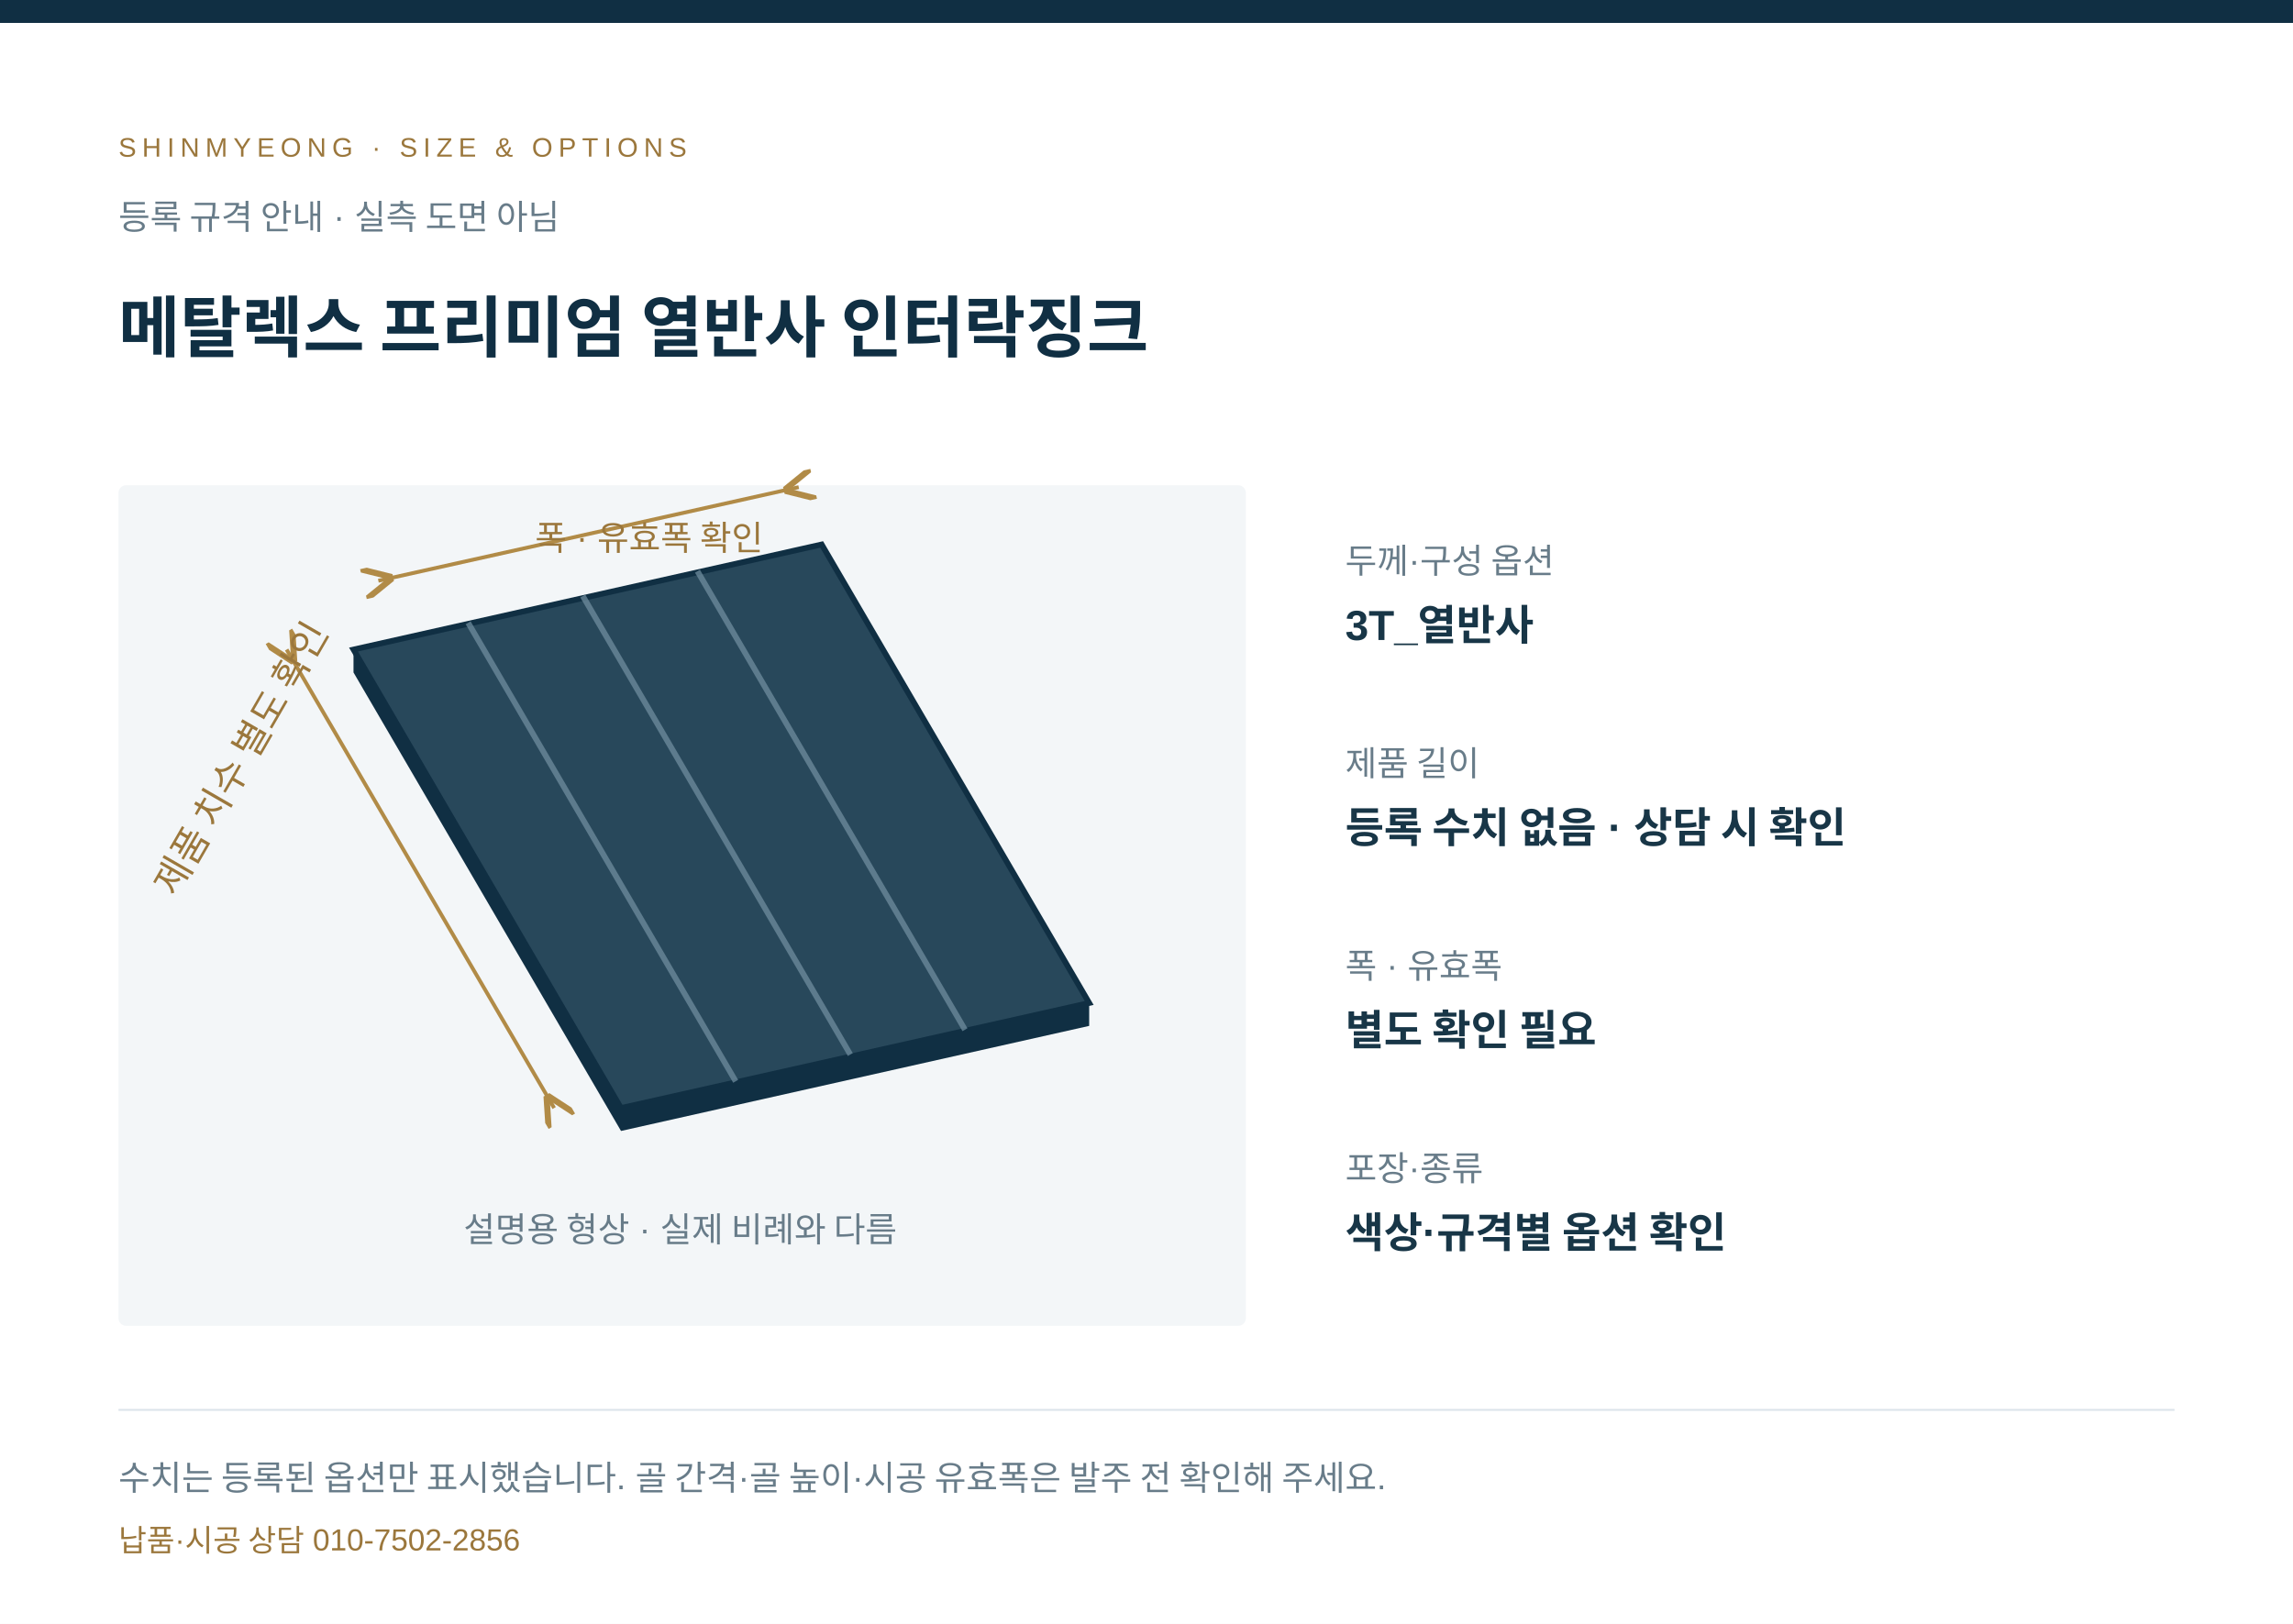
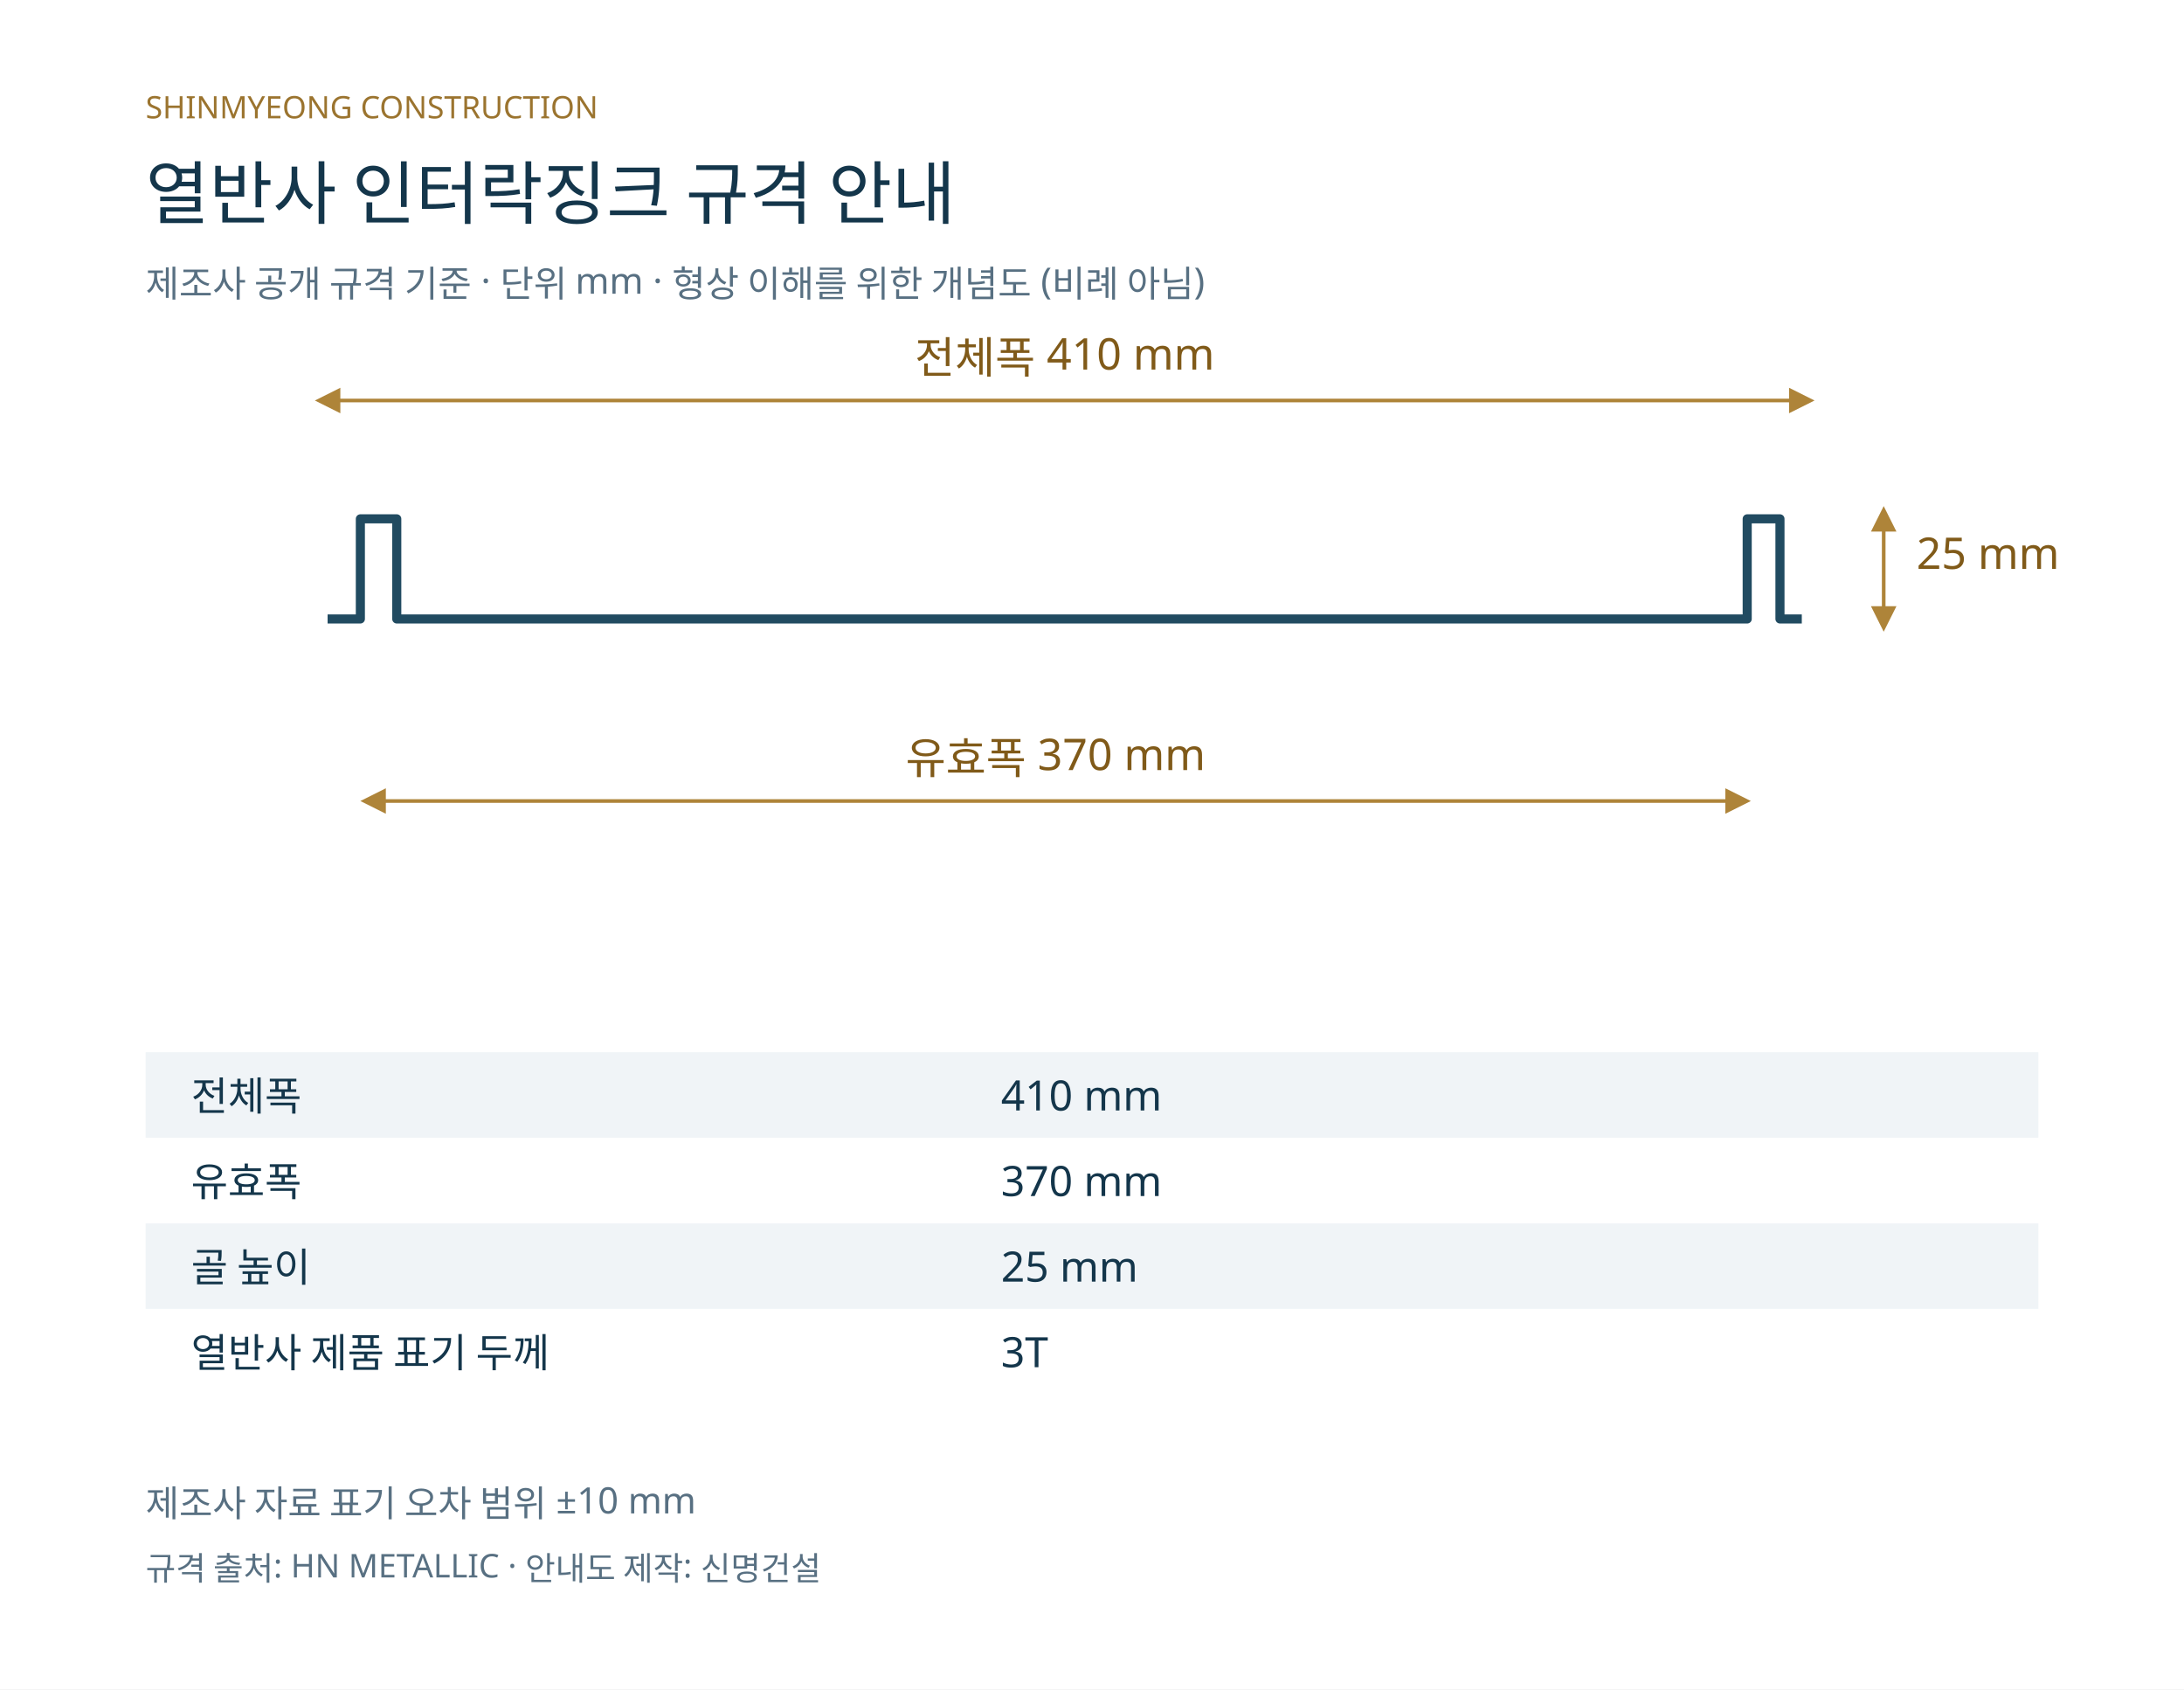
- <svg xmlns="http://www.w3.org/2000/svg" width="1200" height="850" viewBox="0 0 1200 850" role="img" aria-labelledby="title desc">
+ <svg xmlns="http://www.w3.org/2000/svg" width="1200" height="928" viewBox="0 0 1200 928" role="img" aria-labelledby="title desc">
  <defs>
-     <marker id="arrow" markerWidth="8" markerHeight="8" refX="4" refY="4" orient="auto-start-reverse">
-       <path d="M8 0 0 4 8 8" fill="none" stroke="#b18b47" stroke-width="1.6" />
+     <marker id="arrow" viewBox="0 0 10 10" refX="5" refY="5" markerWidth="7" markerHeight="7" orient="auto-start-reverse">
+       <path d="M0 0L10 5L0 10Z" fill="#ae8439" />
    </marker>
-     <style>text{font-family:'Malgun Gothic','Noto Sans KR',Arial,sans-serif}.name{font-size:35px;font-weight:700;fill:#102f43}.label{font-size:18px;fill:#687c89}.value{font-size:22px;font-weight:700;fill:#183647}.note{font-size:18px;fill:#687c89}</style>
  </defs>
-   <rect width="1200" height="850" fill="#fff" />
-   <rect x="0" y="0" width="1200" height="12" fill="#102f43" />
-   <text x="62" y="82" font-size="14" fill="#9b773c" letter-spacing="3">SHINMYEONG · SIZE &amp; OPTIONS</text>
-   <text x="62" y="184" class="name">메탈렉스 프리미엄 열반사 인터락징크</text>
-   <text x="62" y="120" font-size="18" fill="#687c89">등록 규격 안내 · 실측 도면 아님</text>
-   <rect x="62" y="254" width="590" height="440" rx="4" fill="#f3f6f8" />
-   <path d="M185 340 430 285 570 525 325 580Z" fill="#28485b" stroke="#102f43" stroke-width="3" />
-   <path d="m185 340 140 240 245-55v12l-245 55-140-240z" fill="#102f43" />
-   <g stroke="#7391a2" stroke-width="3" opacity=".7">
-     <path d="m245 326 140 240" />
-     <path d="m305 312 140 240" />
-     <path d="m365 299 140 240" />
+   <rect width="1200" height="928" fill="#fff" />
+   <g font-family="Malgun Gothic, sans-serif">
+     <text x="80" y="65" font-size="17" fill="#9b742f" text-anchor="start">SHINMYEONG CONSTRUCTION</text>
+     <text x="80" y="120" font-size="38" fill="#14364b" text-anchor="start">열반사 인터락징크 규격 안내</text>
+     <text x="80" y="163" font-size="20" fill="#587082" text-anchor="start">제조사 공개 규격 기준 · 단위 mm · 형상 이해를 위한 개념도 (비례 아님)</text>
+     <path d="M180 340 h18 v-55 h20 v55 H960 v-55 h18 v55 h12" fill="none" stroke="#214b61" stroke-width="5" stroke-linejoin="round" />
+     <path d="M180 220L990 220" stroke="#ae8439" stroke-width="2" marker-start="url(#arrow)" marker-end="url(#arrow)" />
+     <text x="585" y="205" font-size="24" fill="#805a19" text-anchor="middle">전체폭 410 mm</text>
+     <path d="M205 440L955 440" stroke="#ae8439" stroke-width="2" marker-start="url(#arrow)" marker-end="url(#arrow)" />
+     <text x="580" y="425" font-size="24" fill="#805a19" text-anchor="middle">유효폭 370 mm</text>
+     <path d="M1035 285L1035 340" stroke="#ae8439" stroke-width="2" marker-start="url(#arrow)" marker-end="url(#arrow)" />
+     <text x="1053" y="312.5" font-size="24" fill="#805a19" text-anchor="start">25 mm</text>
+     <rect x="80" y="578" width="1040" height="47" fill="#f0f4f7" />
+     <text x="105" y="610" font-size="22" fill="#14364b" text-anchor="start">전체폭</text>
+     <text x="550" y="610" font-size="23" fill="#14364b" text-anchor="start">410 mm</text>
+     <rect x="80" y="625" width="1040" height="47" fill="#fff" />
+     <text x="105" y="657" font-size="22" fill="#14364b" text-anchor="start">유효폭</text>
+     <text x="550" y="657" font-size="23" fill="#14364b" text-anchor="start">370 mm</text>
+     <rect x="80" y="672" width="1040" height="47" fill="#f0f4f7" />
+     <text x="105" y="704" font-size="22" fill="#14364b" text-anchor="start">골 높이</text>
+     <text x="550" y="704" font-size="23" fill="#14364b" text-anchor="start">25 mm</text>
+     <rect x="80" y="719" width="1040" height="47" fill="#fff" />
+     <text x="105" y="751" font-size="22" fill="#14364b" text-anchor="start">열반사 제품 표기 두께</text>
+     <text x="550" y="751" font-size="23" fill="#14364b" text-anchor="start">3T</text>
+     <text x="80" y="833" font-size="20" fill="#587082" text-anchor="start">제조사 자료 표기 오차 범위 ±10 mm</text>
+     <text x="80" y="868" font-size="18" fill="#587082" text-anchor="start">규격 출처: HN METALLIC · 안내도 제작: 신명건설</text>
  </g>
-   <line x1="150" y1="340" x2="290" y2="580" stroke="#b18b47" stroke-width="2" marker-start="url(#arrow)" marker-end="url(#arrow)" />
-   <text x="92" y="470" transform="rotate(-60 92 470)" font-size="20" fill="#9b773c">제품 치수 별도 확인</text>
-   <line x1="198" y1="304" x2="418" y2="255" stroke="#b18b47" stroke-width="2" marker-start="url(#arrow)" marker-end="url(#arrow)" />
-   <text x="280" y="288" font-size="18" fill="#9b773c">폭 · 유효폭 확인</text>
-   <text x="356" y="650" text-anchor="middle" class="note">설명용 형상 · 실제 비례와 다름</text>
-   <text x="704" y="300" class="label">두께·구성 옵션</text>
-   <text x="704" y="335" class="value">3T_열반사</text>
-   <text x="704" y="406" class="label">제품 길이</text>
-   <text x="704" y="441" class="value">등록 수치 없음 · 상담 시 확인</text>
-   <text x="704" y="512" class="label">폭 · 유효폭</text>
-   <text x="704" y="547" class="value">별도 확인 필요</text>
-   <text x="704" y="618" class="label">포장·종류</text>
-   <text x="704" y="653" class="value">색상·규격별 옵션 확인</text>
-   <line x1="62" y1="738" x2="1138" y2="738" stroke="#dce4ea" />
-   <text x="62" y="780" class="note">수치는 등록된 옵션만 표시했습니다. 골 간격·골 높이·시공 유효폭은 발주 전 확인해 주세요.</text>
-   <text x="62" y="812" font-size="16" fill="#9b773c">납품·시공 상담 010-7502-2856</text>
</svg>
